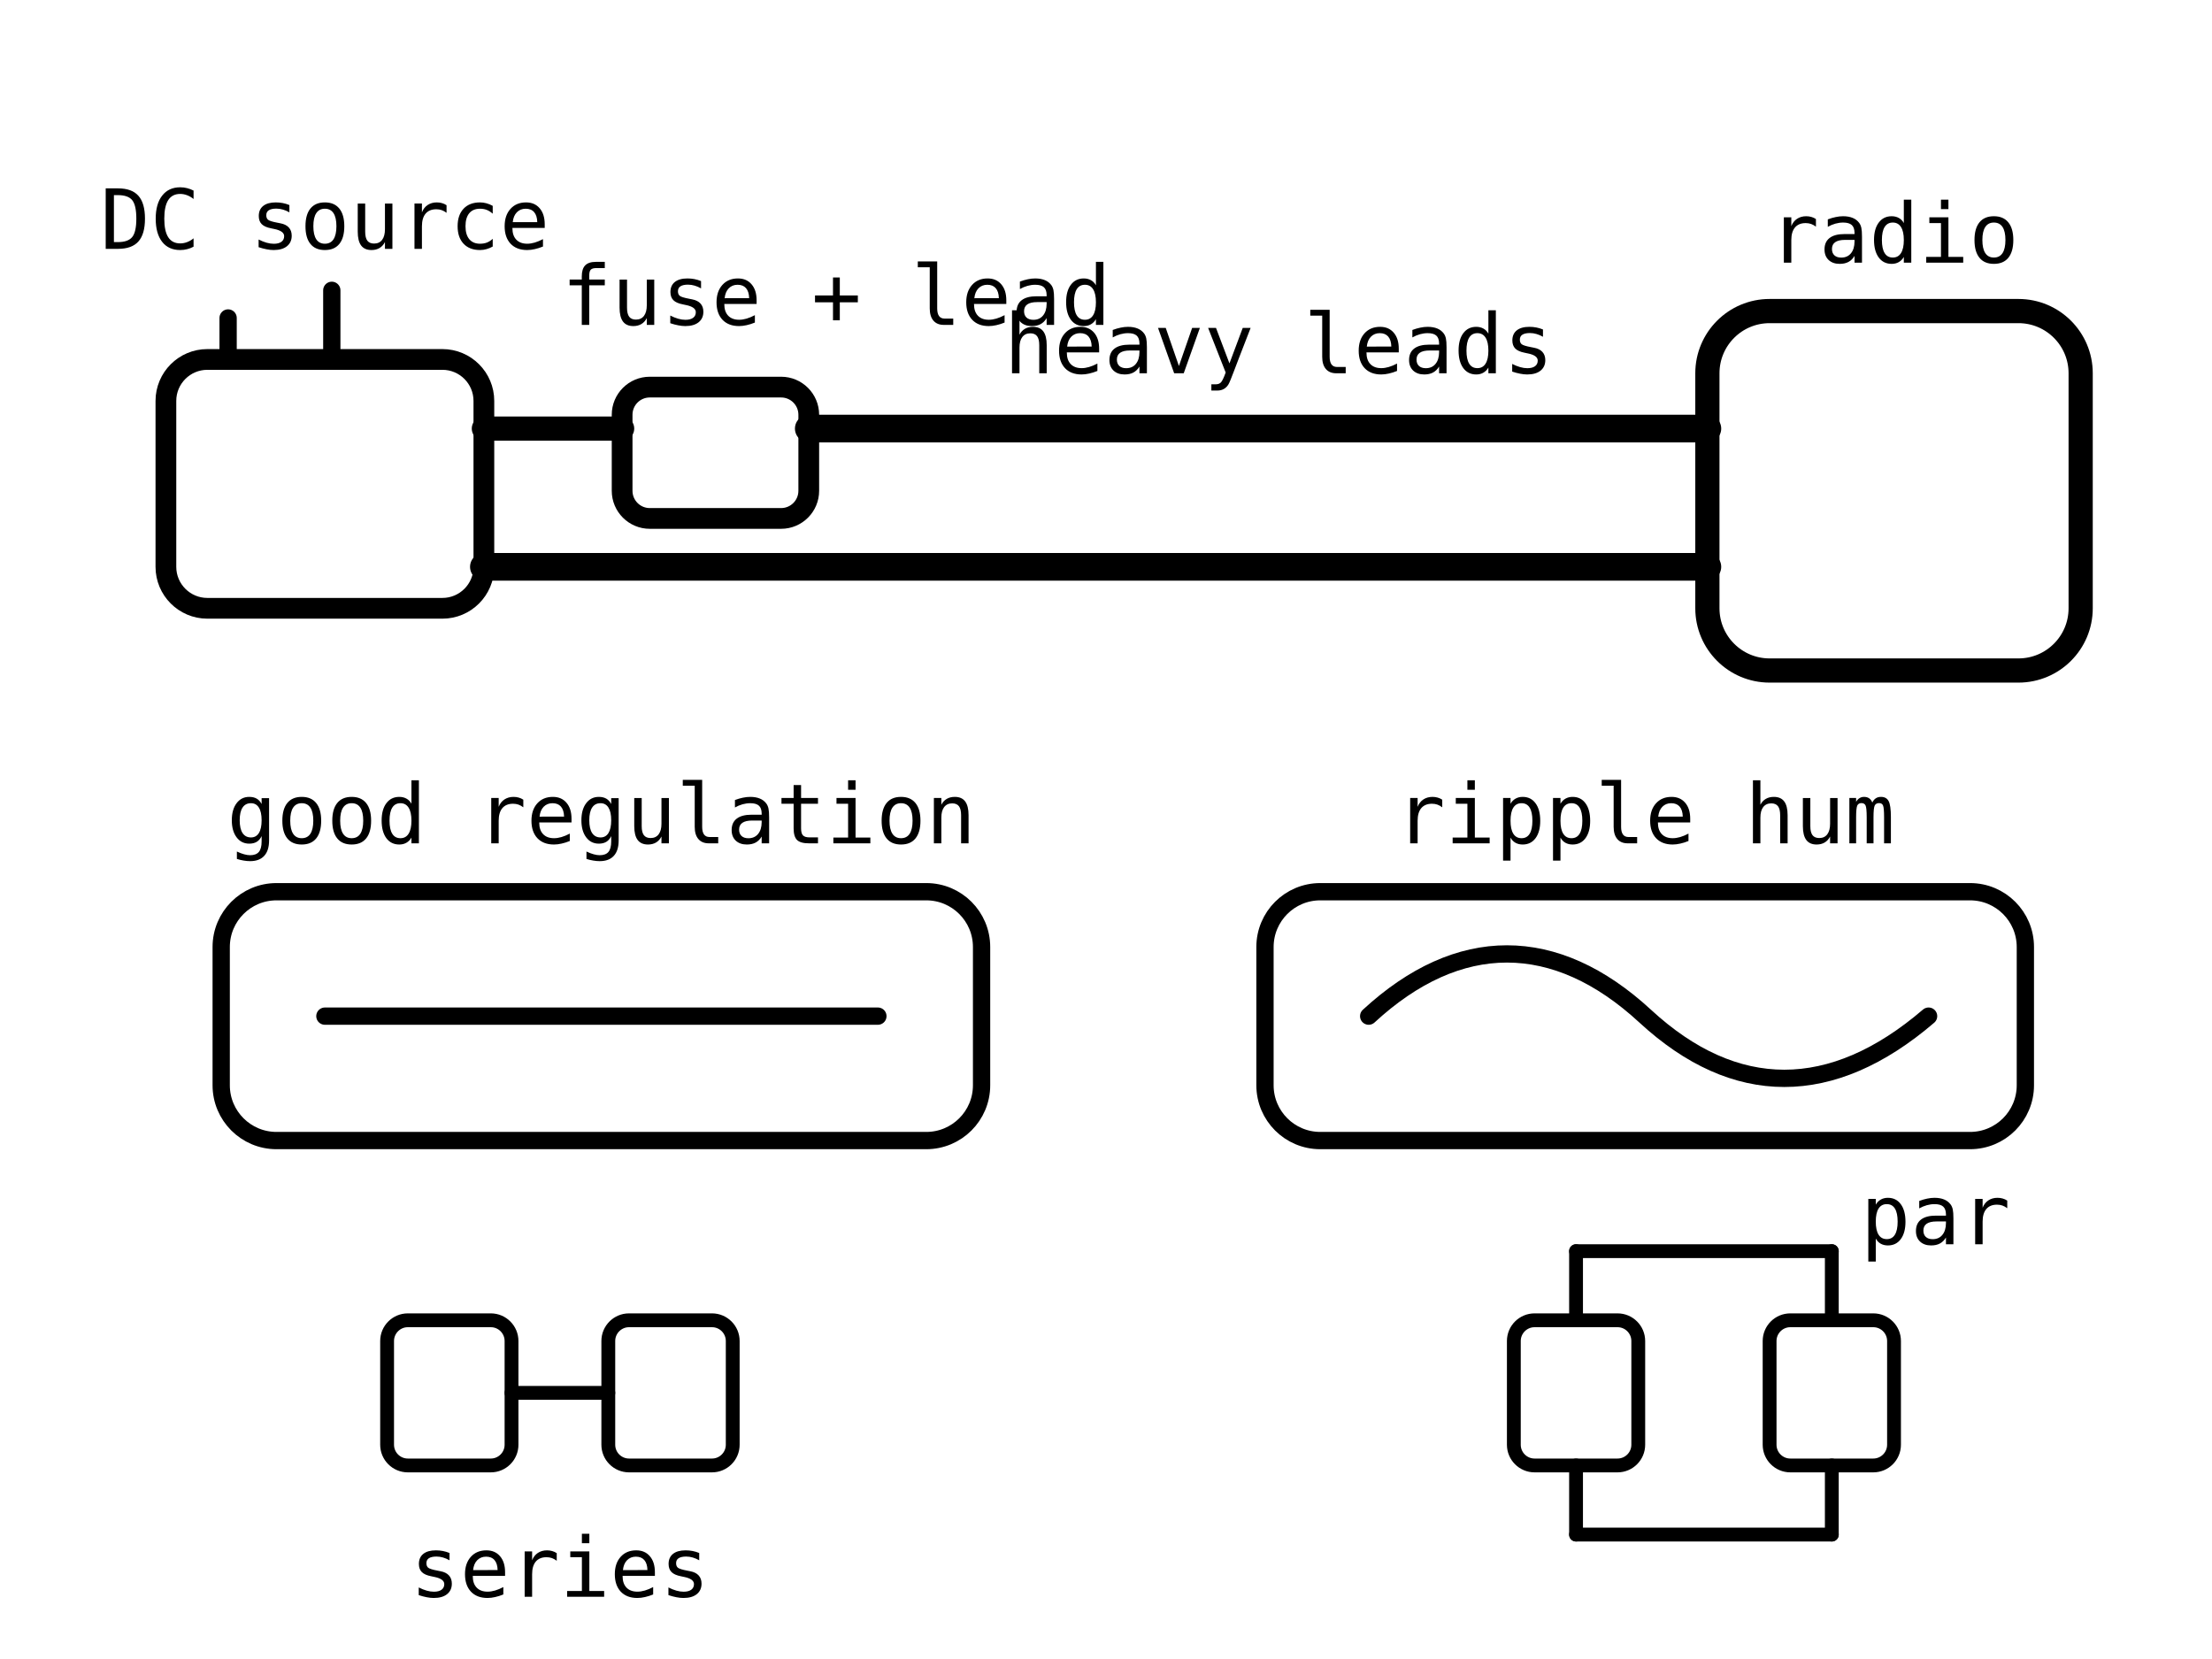
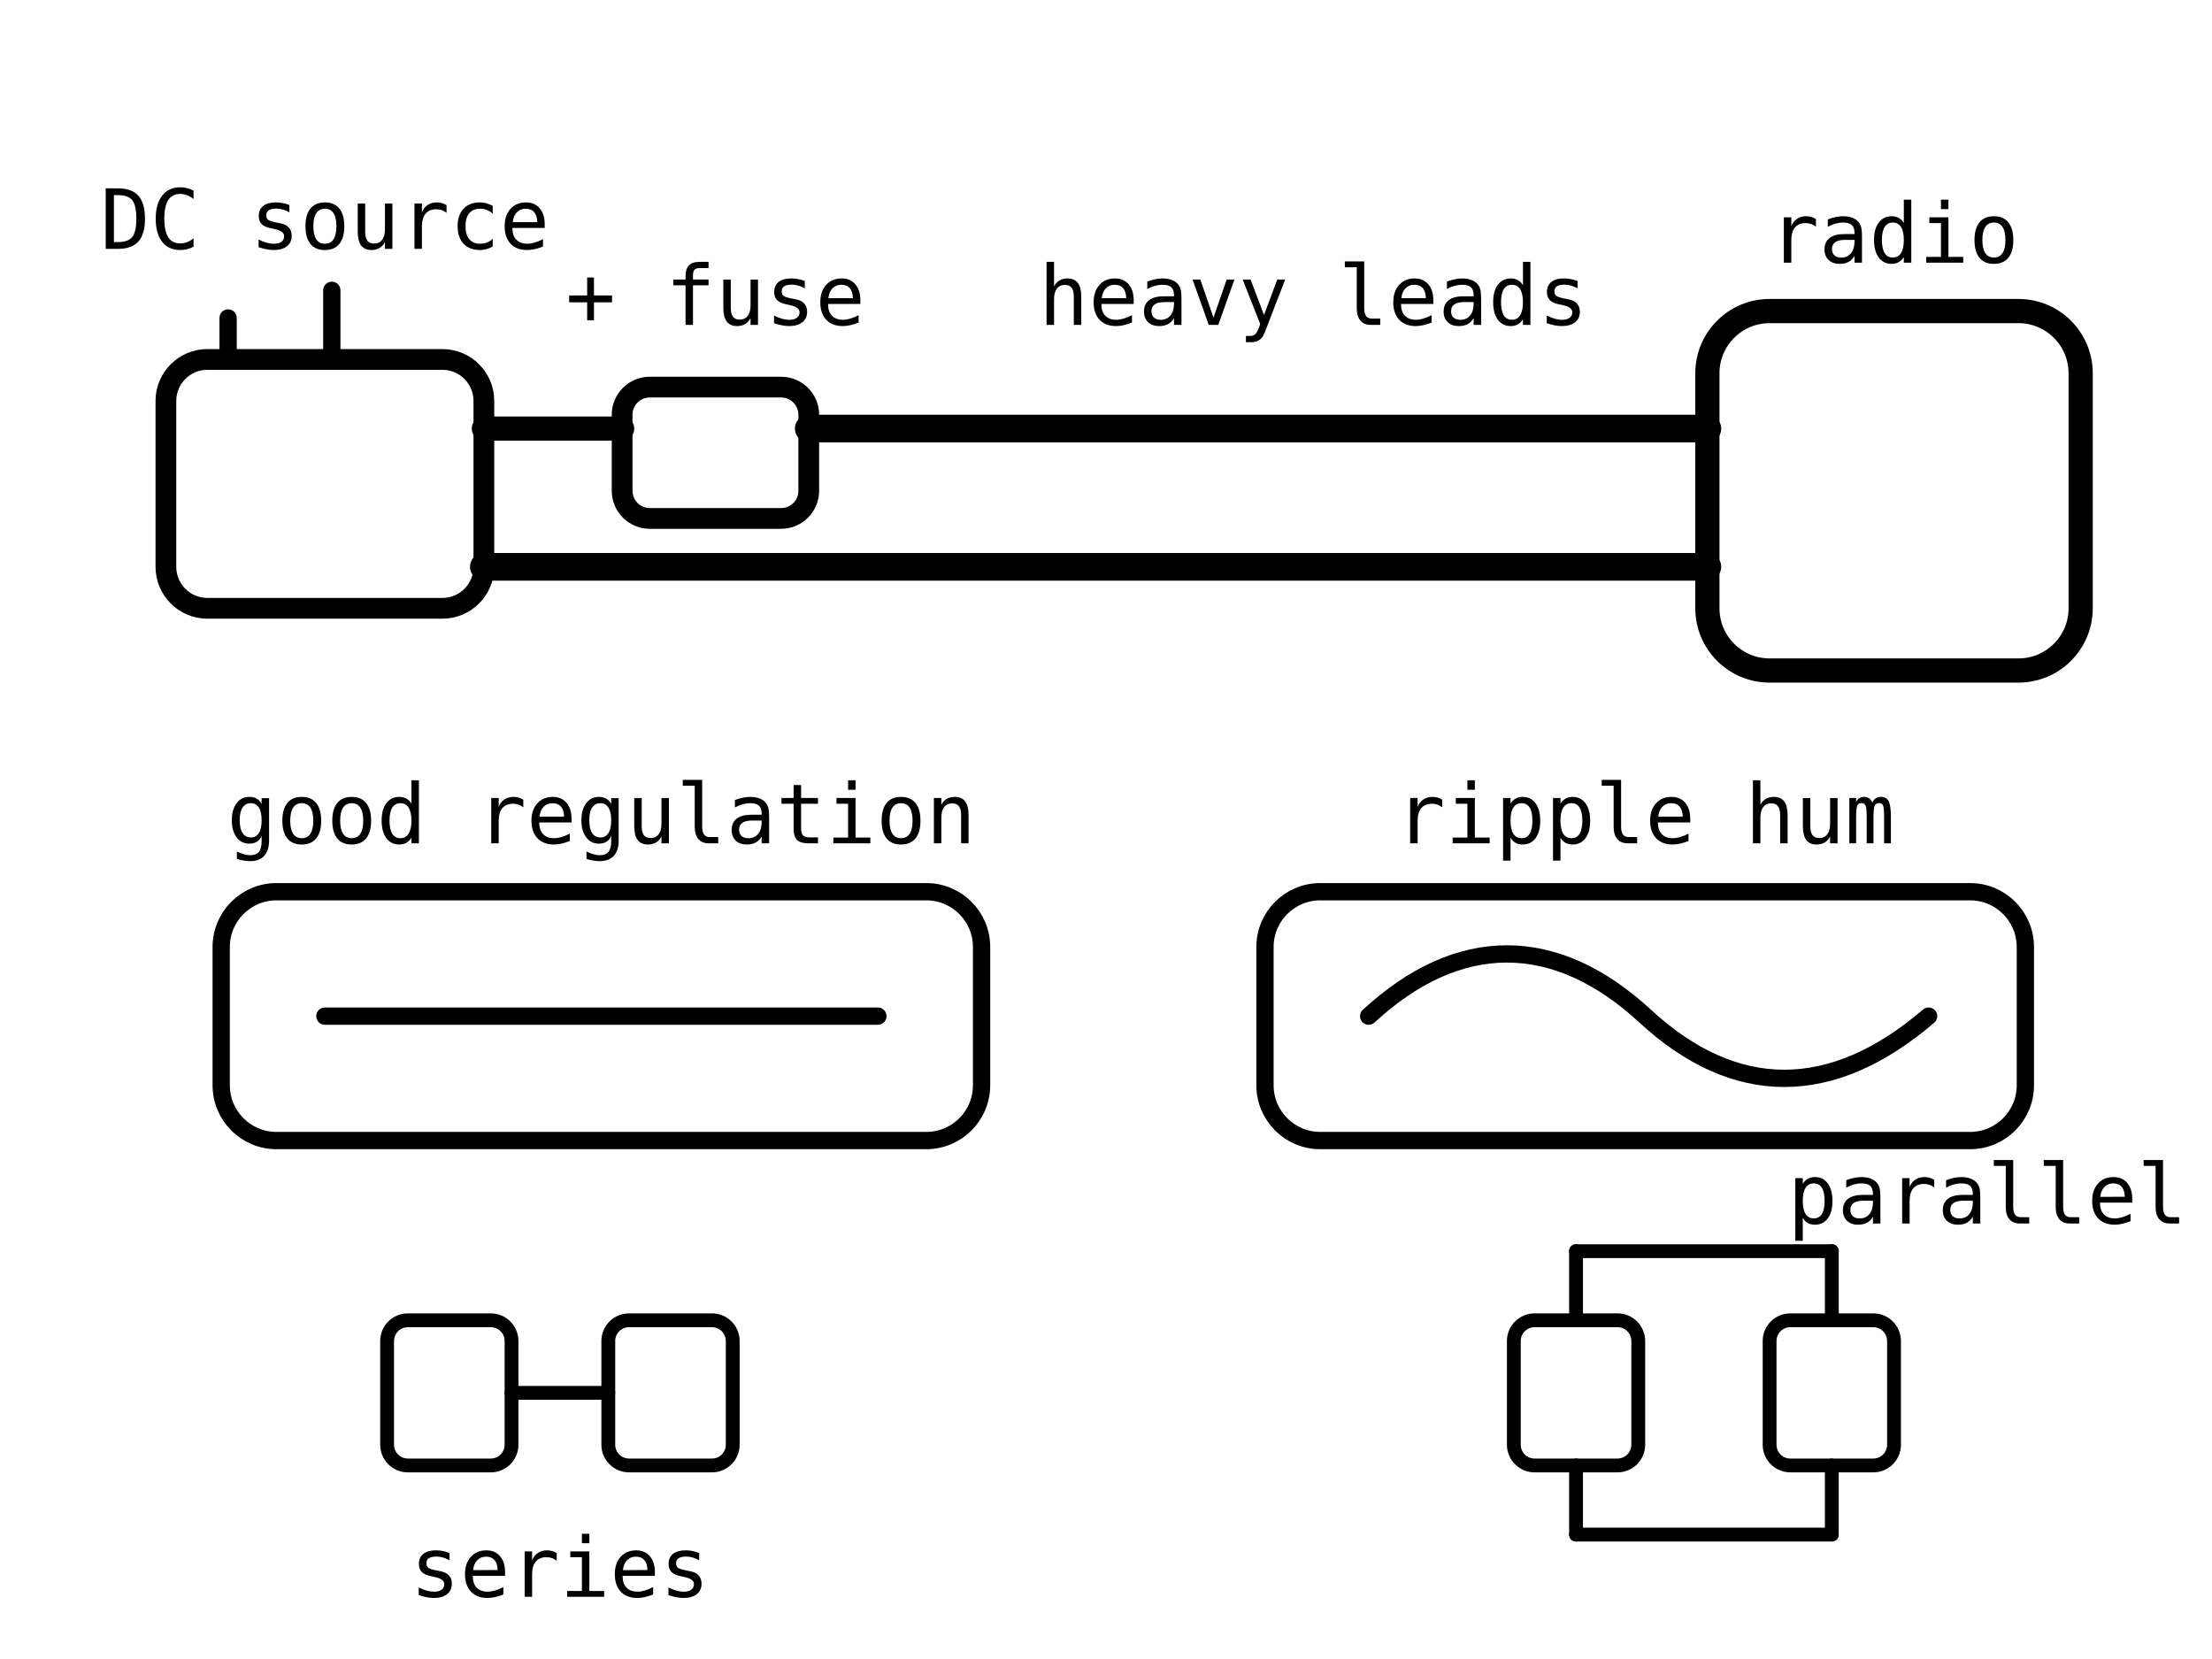
<svg xmlns="http://www.w3.org/2000/svg" id="batteries-dc-supplies-ripple" viewBox="0 0 640 480" role="img">
  <g fill="none" stroke="currentColor" stroke-linecap="round" stroke-linejoin="round">
    <rect x="48" y="104" width="92" height="72" rx="12" ry="12" stroke-width="6" />
    <line x1="66" y1="92" x2="66" y2="104" stroke-width="5" />
    <line x1="96" y1="84" x2="96" y2="104" stroke-width="5" />
    <rect x="180" y="112" width="54" height="38" rx="8" ry="8" stroke-width="6" />
    <line x1="140" y1="124" x2="180" y2="124" stroke-width="7" />
    <line x1="234" y1="124" x2="494" y2="124" stroke-width="8" />
    <line x1="140" y1="164" x2="494" y2="164" stroke-width="8" />
    <rect x="494" y="90" width="108" height="104" rx="18" ry="18" stroke-width="7" />
    <rect x="64" y="258" width="220" height="72" rx="16" ry="16" stroke-width="5" />
    <line x1="94" y1="294" x2="254" y2="294" stroke-width="5" />
    <rect x="366" y="258" width="220" height="72" rx="16" ry="16" stroke-width="5" />
    <path d="M396 294 C422 270 450 270 476 294 C502 318 530 318 558 294" stroke-width="5" />
    <rect x="112" y="382" width="36" height="42" rx="6" ry="6" stroke-width="4" />
    <rect x="176" y="382" width="36" height="42" rx="6" ry="6" stroke-width="4" />
    <line x1="148" y1="403" x2="176" y2="403" stroke-width="4" />
    <rect x="438" y="382" width="36" height="42" rx="6" ry="6" stroke-width="4" />
    <rect x="512" y="382" width="36" height="42" rx="6" ry="6" stroke-width="4" />
    <line x1="456" y1="382" x2="456" y2="362" stroke-width="4" />
    <line x1="530" y1="382" x2="530" y2="362" stroke-width="4" />
    <line x1="456" y1="362" x2="530" y2="362" stroke-width="4" />
    <line x1="456" y1="424" x2="456" y2="444" stroke-width="4" />
    <line x1="530" y1="424" x2="530" y2="444" stroke-width="4" />
    <line x1="456" y1="444" x2="530" y2="444" stroke-width="4" />
  </g>
  <g fill="currentColor" font-family="ui-monospace, SFMono-Regular, Menlo, Consolas, monospace" text-anchor="middle">
    <text x="94" y="72" font-size="24">DC source</text>
-     <text x="242" y="94" font-size="24">fuse + lead</text>
-     <text x="370" y="108" font-size="24">heavy leads</text>
+     <text x="207" y="94" font-size="24">+ fuse</text>
+     <text x="380" y="94" font-size="24">heavy leads</text>
    <text x="548" y="76" font-size="24">radio</text>
    <text x="174" y="244" font-size="24">good regulation</text>
    <text x="476" y="244" font-size="24">ripple hum</text>
    <text x="162" y="462" font-size="24">series</text>
-     <text x="560" y="360" font-size="24">par</text>
+     <text x="575" y="354" font-size="24">parallel</text>
  </g>
</svg>
